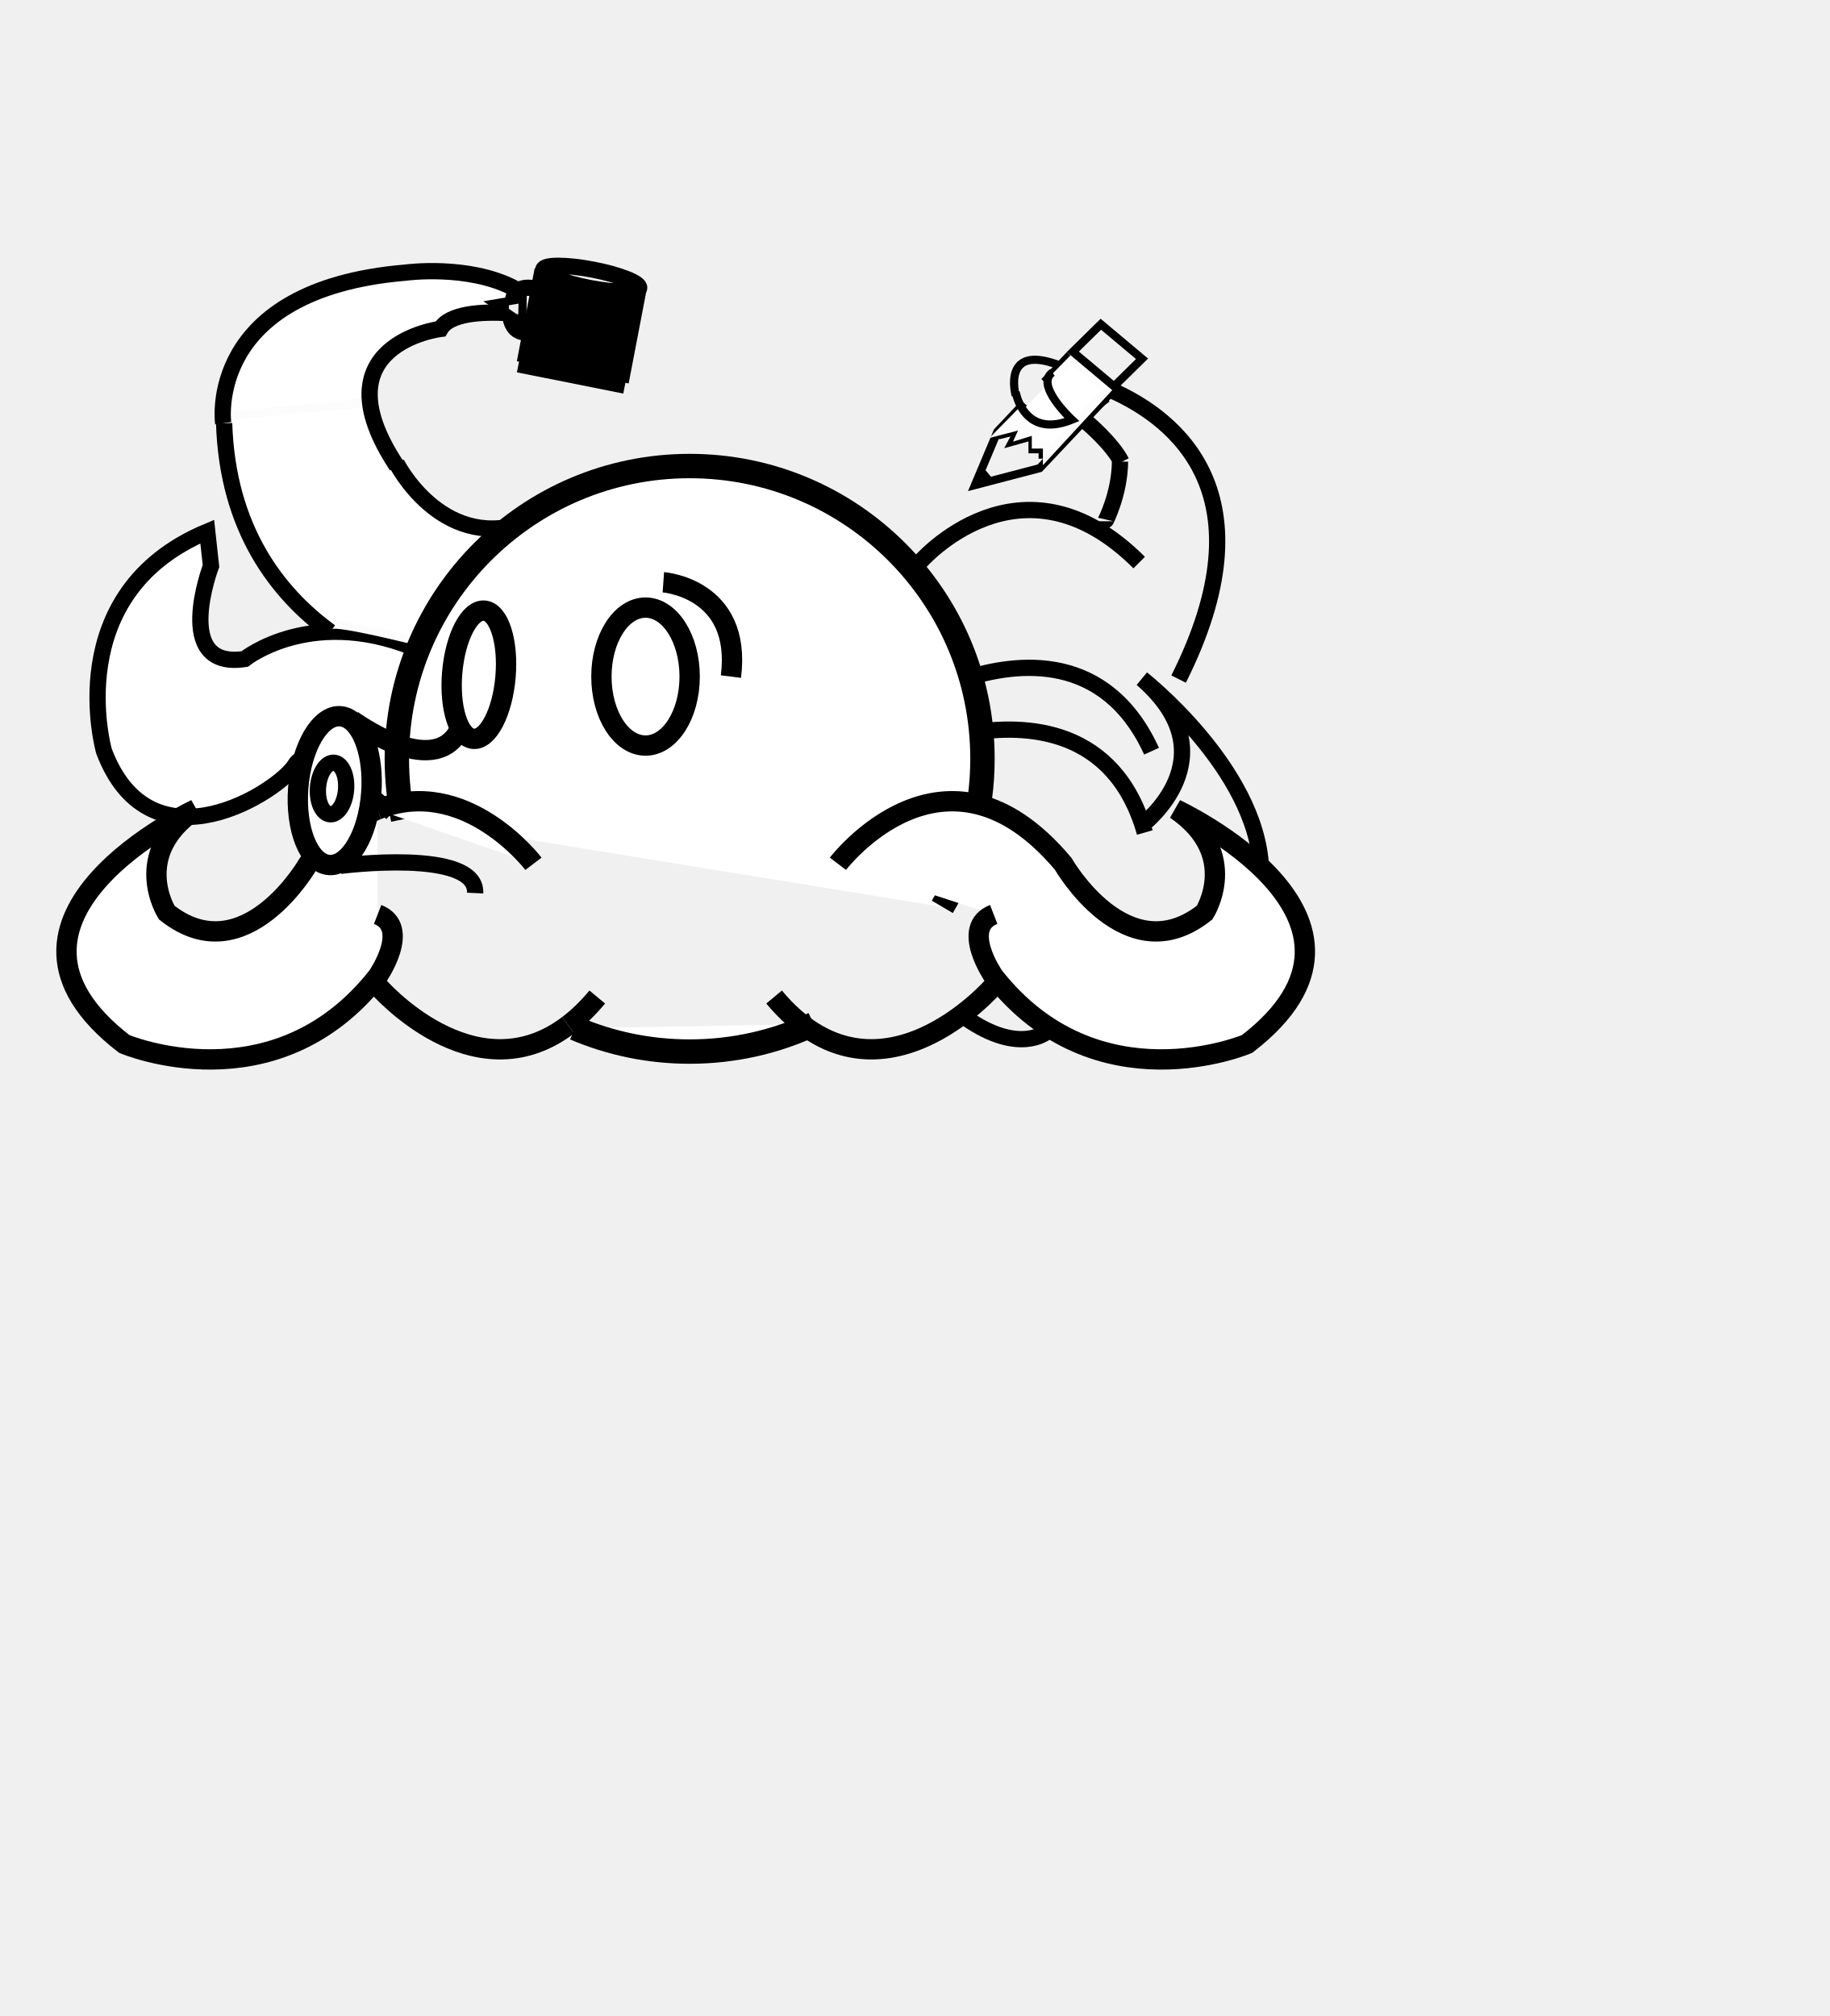
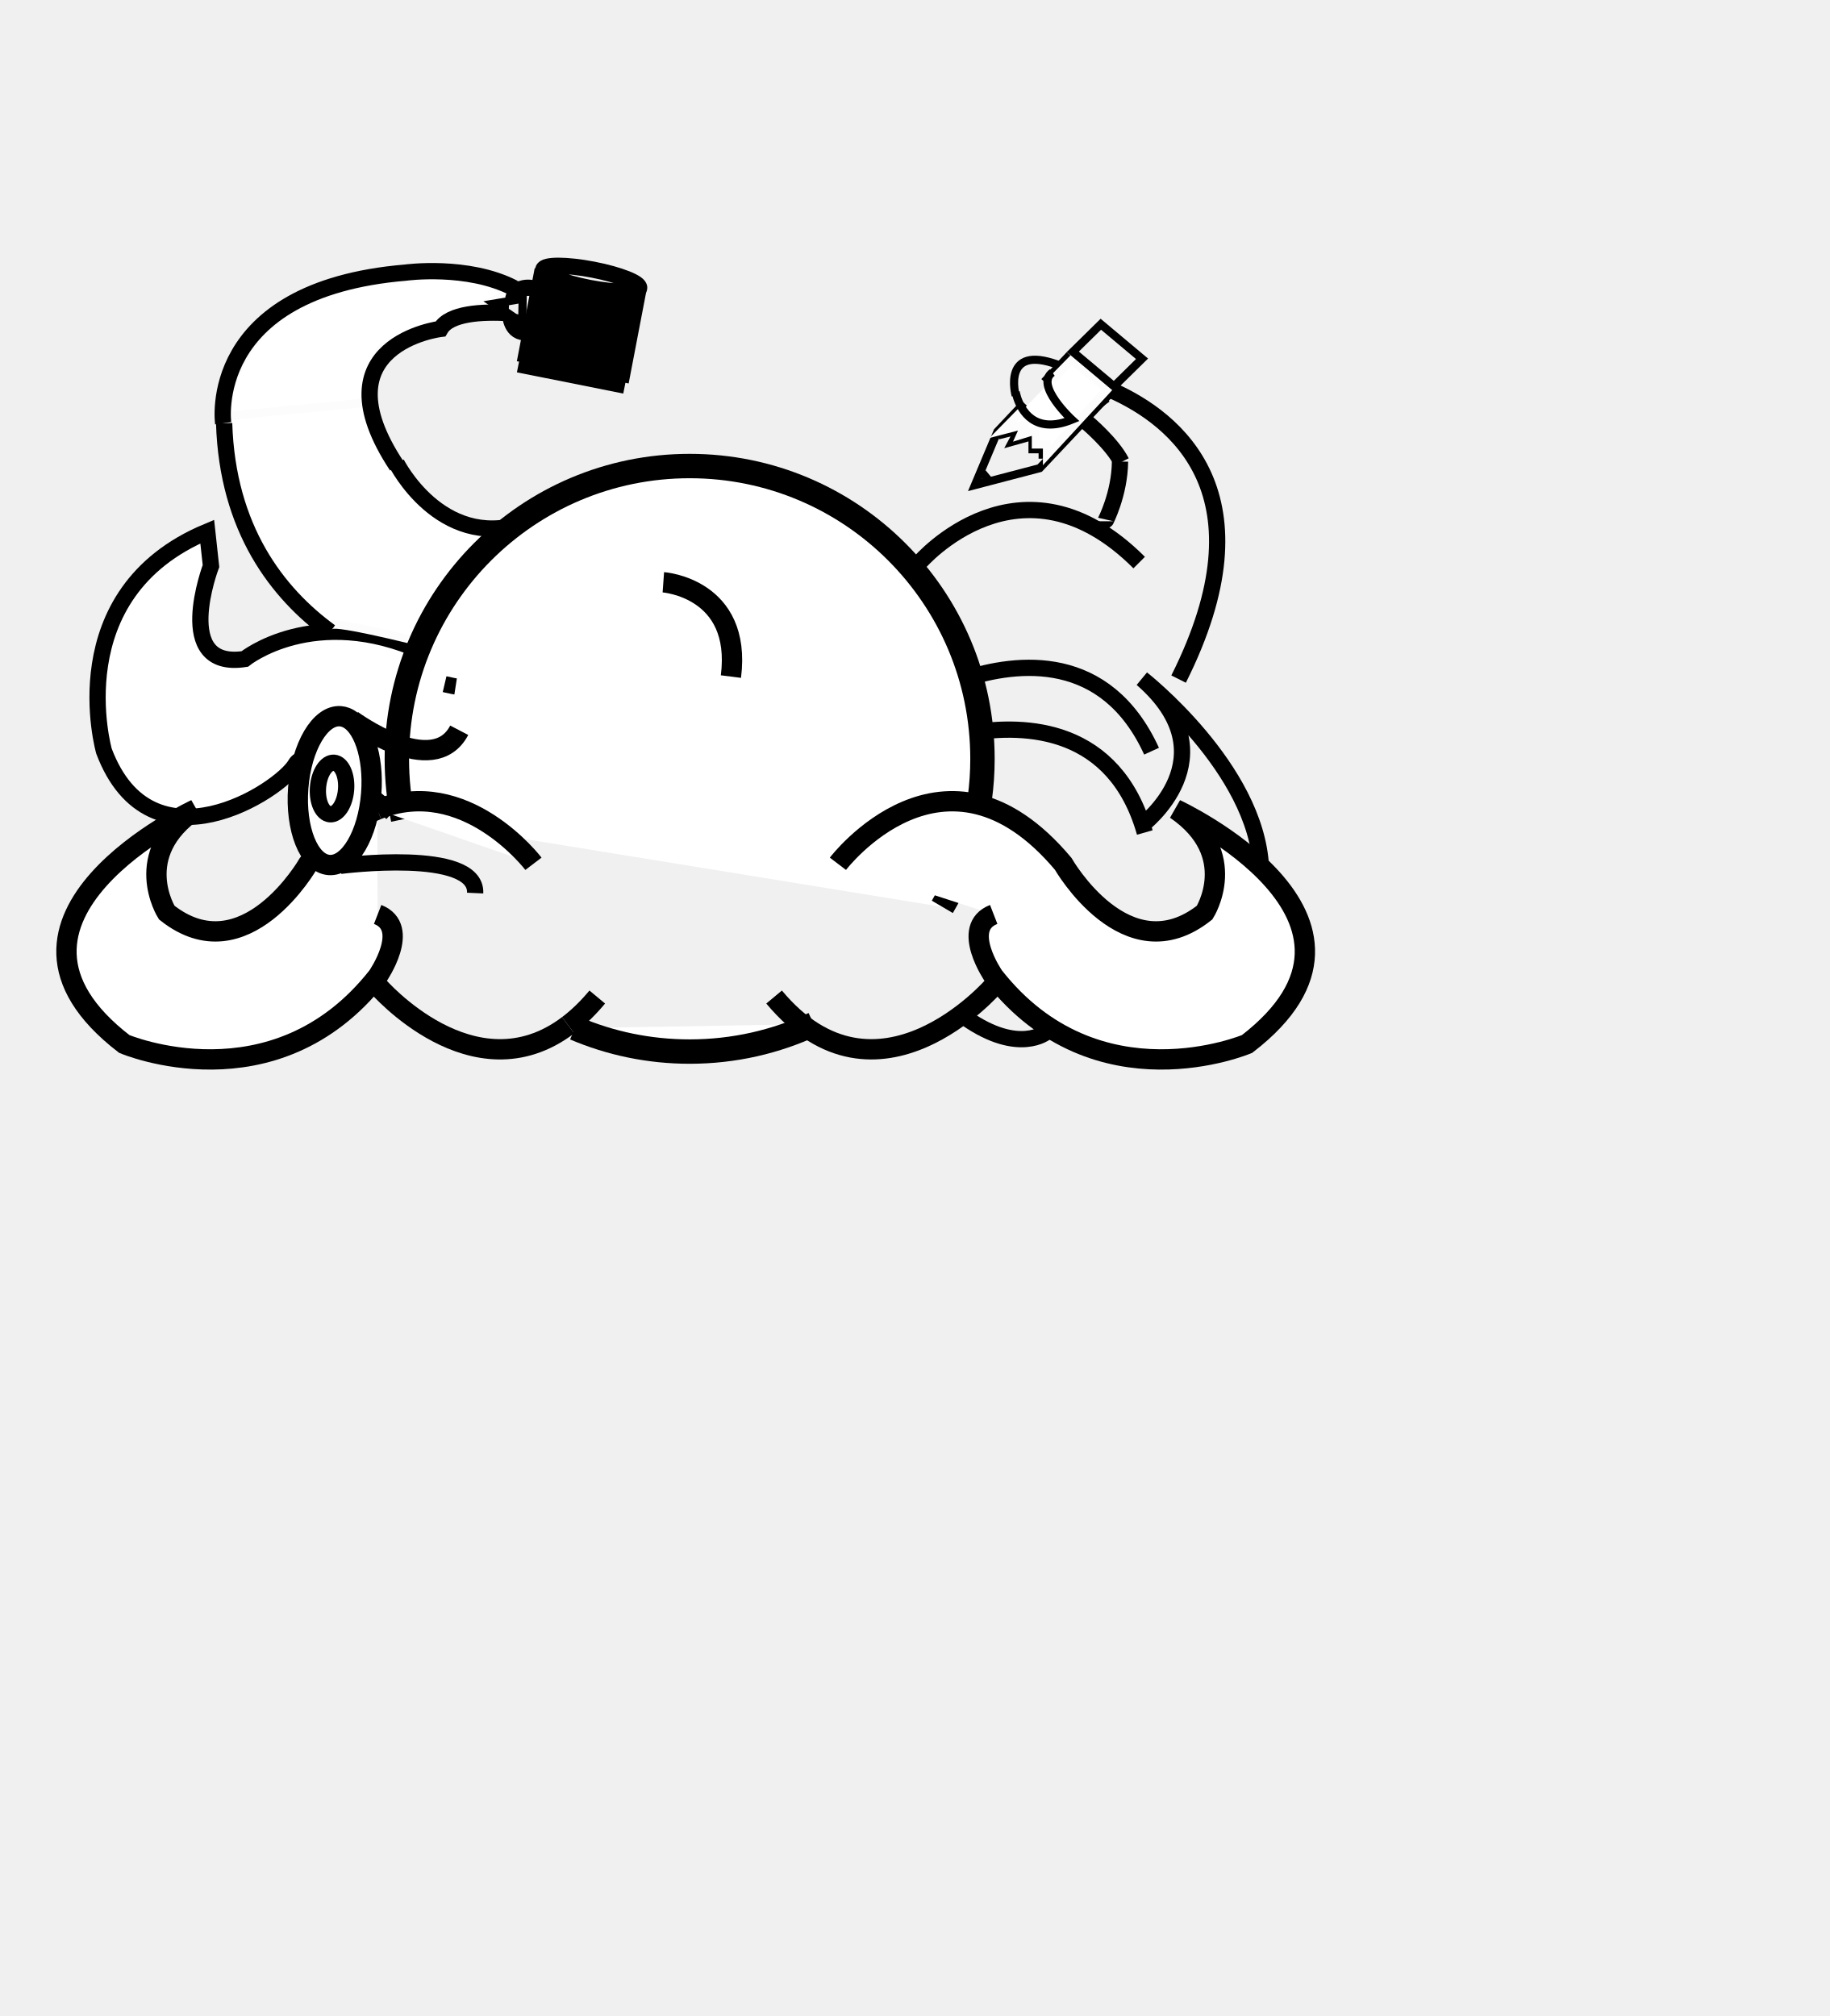
<svg xmlns="http://www.w3.org/2000/svg" version="1.1" id="Layer_1" x="0px" y="0px" width="450px" height="496px" viewBox="0 0 450 496" style="enable-background:new 0 0 450 496;" xml:space="preserve">
  <style type="text/css">

	.st0{fill:#FFFFFF;stroke:#000000;stroke-miterlimit:10;}
	.st1{fill:none;stroke:#000000;stroke-width:5;stroke-miterlimit:10;}
	.st2{display:none;fill:#FFFFFF;stroke:#000000;stroke-miterlimit:10;}
	.st3{fill:#FFFFFF;stroke:#FCFCFC;stroke-width:2;stroke-miterlimit:10;}
	.st4{fill:#FFFFFF;stroke:#000000;stroke-width:6;stroke-miterlimit:10;}
	.st5{display:inline;fill:none;stroke:#000000;stroke-width:4;stroke-miterlimit:10;}
	.st6{fill:none;stroke:#000000;stroke-width:4;stroke-miterlimit:10;}
	.st7{display:none;fill:none;stroke:#000000;stroke-width:4;stroke-miterlimit:10;}
	.st8{display:none;fill:none;stroke:#000000;stroke-miterlimit:10;}
	.st9{fill:#FFFFFF;stroke:#000000;stroke-width:5;stroke-miterlimit:10;}
	.st10{display:inline;fill:#FFFFFF;}
	.st11{display:inline;fill:none;stroke:#000000;stroke-width:3;stroke-miterlimit:10;}
	.st12{stroke:#000000;stroke-width:4;stroke-miterlimit:10;}
	.st13{font-size:49.868;}
	.st14{display:inline;}
	.st15{display:inline;fill:#FFFFFF;stroke:#DDDDDD;stroke-miterlimit:10;}
	.st16{fill:#FFFFFF;stroke:#000000;stroke-width:4;stroke-miterlimit:10;}
	.st17{font-family:'Montserrat-Regular';}
	.st18{fill:#FFFFFF;stroke:#DDDDDD;stroke-miterlimit:10;}
	.st19{fill:none;stroke:#000000;stroke-width:2;stroke-miterlimit:10;}
	.st20{fill:#FF0000;stroke:#000000;stroke-miterlimit:10;}
	.st21{display:none;}

+ #eye {
+   -webkit-animation: squeeze 1s infinite;
+           animation: squeeze 1s infinite;
+ }
+ @keyframes squeeze {
+   90% {
+     -webkit-transform: none;
+             transform: none;
+     -webkit-animation-timing-function: ease-in;
+             animation-timing-function: ease-in;
+   }
+   93% {
+     translate(80 160) scale(1 0.0) translate(-80 20)"
+   }
+   100% {
+     -webkit-animation-timing-function: ease-out;
+             animation-timing-function: ease-out;
+   }
+ }
</style>
  <g id="Layer_1_2_">
    <g id="Layer_1_1_" class="st21">
      <g class="st14">
        <g id="Layer_3">
          <path id="vecmap" class="st20" d="M199.542,18c115.73,0,209.543,93.815,209.543,209.542c0,20.131-2.84,39.604-8.142,58.032      c-2.871,9.981-6.465,19.661-10.72,28.97c-33.043,72.302-105.996,122.539-190.682,122.54      c-89.405,0-165.732-55.995-195.828-134.823c-2.083-5.456-3.942-11.021-5.574-16.684C-7.158,267.148-10,247.674-10,227.542      C-10,111.815,83.815,18,199.542,18z" />
        </g>
        <g class="st21">
          <line class="st11" x1="386.891" y1="312.586" x2="7.982" y2="312.586" />
        </g>
        <g class="st21">
          <line class="st11" x1="409.062" y1="230.185" x2="-9.978" y2="230.185" />
        </g>
        <g>
          <path d="M169.027,201.263l-9.923,26.23h-3.341l-8.275-21.493l-8.278,21.493h-3.341l-9.874-26.23h3.391l8.23,22.291l8.428-22.291      h3.042l8.377,22.291l8.328-22.291H169.027z" />
        </g>
        <g>
          <path d="M124.198,201.312l-9.924,26.23h-3.341l-8.278-21.493l-8.278,21.493h-3.339l-9.875-26.23h3.391l8.228,22.291      l8.428-22.291h3.042l8.38,22.291l8.326-22.291H124.198z" />
        </g>
        <g>
          <path d="M79.178,201.312l-9.923,26.23h-3.341l-8.279-21.493l-8.278,21.493h-3.341l-9.874-26.23h3.392l8.228,22.291l8.427-22.291      h3.042l8.38,22.291l8.326-22.291H79.178z" />
        </g>
        <g>
          <path d="M169.367,226.994c-0.516-0.534-0.773-1.18-0.773-1.947c0-0.765,0.257-1.402,0.773-1.919      c0.515-0.516,1.138-0.773,1.87-0.773c0.731,0,1.362,0.257,1.892,0.773c0.534,0.515,0.798,1.155,0.798,1.919      c0,0.766-0.266,1.414-0.798,1.947c-0.532,0.532-1.164,0.795-1.892,0.795C170.504,227.791,169.883,227.526,169.367,226.994z" />
        </g>
        <g>
          <path d="M213.666,213.478c0.447-1.027,1.005-1.911,1.671-2.641c0.664-0.733,1.528-1.562,2.592-2.496      c1.43-1.26,2.485-2.369,3.165-3.316c0.681-0.944,1.024-2.1,1.024-3.463c0-1.831-0.715-3.302-2.146-4.413      c-1.43-1.114-3.391-1.671-5.883-1.671c-4.123,0-7.299,1.344-9.525,4.039l-2.643-1.994c2.826-3.458,6.965-5.187,12.416-5.187      c3.492,0,6.278,0.781,8.355,2.343c2.078,1.563,3.117,3.674,3.117,6.335c0,1.364-0.225,2.566-0.676,3.616      c-0.447,1.046-0.996,1.937-1.646,2.667c-0.648,0.731-1.505,1.579-2.568,2.543c-1.429,1.296-2.494,2.453-3.189,3.466      c-0.698,1.014-1.05,2.269-1.05,3.767h-3.688C212.995,215.705,213.217,214.51,213.666,213.478z M212.995,227.016      c-0.501-0.513-0.748-1.119-0.748-1.82c0-0.731,0.247-1.338,0.748-1.82c0.499-0.479,1.11-0.723,1.845-0.723      c0.765,0,1.396,0.244,1.894,0.723c0.498,0.483,0.748,1.089,0.748,1.82c0,0.701-0.259,1.307-0.773,1.82      c-0.517,0.516-1.14,0.773-1.868,0.773C214.105,227.791,213.491,227.532,212.995,227.016z" />
        </g>
        <g>
          <path d="M242.409,213.478c0.447-1.027,1.005-1.911,1.671-2.641c0.664-0.733,1.528-1.562,2.593-2.496      c1.429-1.26,2.484-2.369,3.164-3.316c0.681-0.944,1.024-2.1,1.024-3.463c0-1.831-0.715-3.302-2.146-4.413      c-1.428-1.114-3.391-1.671-5.882-1.671c-4.123,0-7.298,1.344-9.525,4.039l-2.643-1.994c2.825-3.458,6.965-5.187,12.416-5.187      c3.492,0,6.277,0.781,8.355,2.343c2.078,1.563,3.117,3.674,3.117,6.335c0,1.364-0.225,2.566-0.676,3.616      c-0.447,1.046-0.995,1.937-1.646,2.667c-0.647,0.731-1.505,1.579-2.568,2.543c-1.428,1.296-2.493,2.453-3.188,3.466      c-0.698,1.014-1.051,2.269-1.051,3.767h-3.688C241.738,215.705,241.96,214.51,242.409,213.478z M241.738,227.016      c-0.501-0.513-0.748-1.119-0.748-1.82c0-0.731,0.247-1.338,0.748-1.82c0.499-0.479,1.11-0.723,1.844-0.723      c0.766,0,1.397,0.244,1.895,0.723c0.498,0.483,0.748,1.089,0.748,1.82c0,0.701-0.259,1.307-0.773,1.82      c-0.517,0.516-1.14,0.773-1.869,0.773C242.848,227.791,242.234,227.532,241.738,227.016z" />
        </g>
        <g class="st21">
          <path id="vecmap_1_" class="st14" d="M187.347,213.478c0.448-1.027,1.005-1.911,1.67-2.641c0.665-0.733,1.529-1.562,2.593-2.496      c1.429-1.26,2.485-2.369,3.164-3.316c0.681-0.944,1.025-2.1,1.025-3.463c0-1.831-0.715-3.302-2.145-4.413      c-1.43-1.114-3.392-1.671-5.884-1.671c-4.122,0-7.298,1.344-9.525,4.039l-2.643-1.994c2.825-3.458,6.964-5.187,12.417-5.187      c3.491,0,6.277,0.781,8.355,2.343c2.078,1.563,3.116,3.674,3.116,6.335c0,1.364-0.224,2.566-0.675,3.616      c-0.447,1.046-0.996,1.937-1.646,2.667c-0.647,0.731-1.503,1.579-2.568,2.543c-1.429,1.296-2.493,2.453-3.189,3.466      c-0.699,1.014-1.049,2.269-1.049,3.767h-3.688C186.676,215.705,186.898,214.51,187.347,213.478z M186.676,227.016      c-0.501-0.513-0.748-1.119-0.748-1.82c0-0.731,0.247-1.338,0.748-1.82c0.499-0.479,1.111-0.723,1.843-0.723      c0.765,0,1.398,0.244,1.895,0.723c0.5,0.483,0.748,1.089,0.748,1.82c0,0.701-0.258,1.307-0.773,1.82      c-0.515,0.516-1.139,0.773-1.869,0.773C187.788,227.79,187.173,227.532,186.676,227.016z" />
        </g>
        <g class="st21">
          <path class="st14" d="M263.56,226.994c-0.516-0.534-0.772-1.18-0.772-1.947c0-0.765,0.257-1.402,0.772-1.919      c0.516-0.516,1.139-0.773,1.871-0.773c0.73,0,1.362,0.257,1.892,0.773c0.534,0.515,0.798,1.155,0.798,1.919      c0,0.766-0.267,1.414-0.798,1.947c-0.532,0.532-1.164,0.795-1.892,0.795C264.699,227.791,264.077,227.526,263.56,226.994z" />
        </g>
        <g class="st21">
          <path class="st14" d="M278,226.094c-2.044-1.129-3.648-2.718-4.812-4.762c-1.164-2.042-1.745-4.344-1.745-6.907      c0-2.56,0.581-4.853,1.745-6.881c1.166-2.029,2.768-3.607,4.812-4.737c2.046-1.13,4.363-1.695,6.957-1.695      c2.264,0,4.283,0.441,6.059,1.321c1.777,0.88,3.184,2.169,4.215,3.862l-2.642,1.798c-0.864-1.297-1.961-2.27-3.291-2.92      c-1.332-0.648-2.778-0.97-4.341-0.97c-1.893,0-3.6,0.422-5.112,1.271c-1.512,0.848-2.691,2.053-3.539,3.616      c-0.849,1.563-1.272,3.341-1.272,5.335c0,2.028,0.424,3.815,1.272,5.361c0.85,1.543,2.029,2.743,3.539,3.59      c1.514,0.85,3.219,1.271,5.112,1.271c1.563,0,3.009-0.316,4.341-0.948c1.33-0.628,2.427-1.595,3.291-2.892l2.642,1.795      c-1.031,1.696-2.441,2.987-4.239,3.865c-1.796,0.881-3.808,1.322-6.034,1.322C282.363,227.791,280.046,227.227,278,226.094z" />
        </g>
        <g class="st21">
          <path class="st14" d="M307.782,226.094c-2.045-1.129-3.648-2.718-4.812-4.762c-1.164-2.042-1.746-4.344-1.746-6.907      c0-2.56,0.582-4.853,1.746-6.881c1.165-2.029,2.767-3.607,4.812-4.737s4.363-1.695,6.957-1.695c2.264,0,4.282,0.441,6.06,1.321      c1.777,0.88,3.182,2.169,4.213,3.862l-2.641,1.798c-0.864-1.297-1.961-2.27-3.291-2.92c-1.333-0.648-2.778-0.97-4.341-0.97      c-1.893,0-3.6,0.422-5.112,1.271c-1.512,0.848-2.691,2.053-3.54,3.616c-0.848,1.563-1.271,3.341-1.271,5.335      c0,2.028,0.424,3.815,1.271,5.361c0.851,1.543,2.03,2.743,3.54,3.59c1.514,0.85,3.219,1.271,5.112,1.271      c1.563,0,3.008-0.316,4.341-0.948c1.33-0.628,2.427-1.595,3.291-2.892l2.641,1.795c-1.031,1.696-2.441,2.987-4.238,3.865      c-1.796,0.881-3.808,1.322-6.034,1.322C312.145,227.791,309.827,227.227,307.782,226.094z" />
        </g>
        <g class="st21">
          <path class="st14" d="M336.871,226.094c-2.044-1.129-3.648-2.718-4.812-4.762c-1.164-2.042-1.745-4.344-1.745-6.907      c0-2.56,0.581-4.853,1.745-6.881c1.166-2.029,2.768-3.607,4.812-4.737c2.046-1.13,4.364-1.695,6.957-1.695      c2.264,0,4.283,0.441,6.06,1.321c1.777,0.88,3.184,2.169,4.213,3.862l-2.64,1.798c-0.864-1.297-1.962-2.27-3.291-2.92      c-1.333-0.648-2.779-0.97-4.342-0.97c-1.892,0-3.6,0.422-5.111,1.271c-1.513,0.848-2.692,2.053-3.541,3.616      c-0.848,1.563-1.271,3.341-1.271,5.335c0,2.028,0.423,3.815,1.271,5.361c0.852,1.543,2.031,2.743,3.541,3.59      c1.514,0.85,3.218,1.271,5.111,1.271c1.563,0,3.009-0.316,4.342-0.948c1.329-0.628,2.427-1.595,3.291-2.892l2.64,1.795      c-1.029,1.696-2.44,2.987-4.238,3.865c-1.796,0.881-3.807,1.322-6.034,1.322C341.235,227.791,338.917,227.227,336.871,226.094z" />
        </g>
      </g>
      <g class="st14">
        <path d="M26.737,186.725h3.291v46.678h-3.291V186.725z" />
      </g>
      <div class="typewriter">
        <text transform="matrix(1 0 0 1 264.0769 578.5002)" font-family="'Montserrat-Regular'" font-size="72" startOffset="0">
				www.???.com</text>
      </div>
    </g>
    <g id="Layer_2" class="st21">
      <g class="st14">
        <path class="st18" d="M182.76,202.123c1.125-0.162,2.284-0.273,3.515-0.273c1.138,0,2.212,0.098,3.253,0.239     c0.485-0.069,0.978-0.115,1.483-0.149c-6.833-7.619-15.105-13.354-24.855-17.155c-9.948-3.875-22.99-7.802-39.121-11.782     c-13.617-3.35-24.459-6.442-32.523-9.27c-8.063-2.827-14.768-6.912-20.107-12.254c-5.345-5.342-8.011-12.413-8.011-21.209     c0-11.73,4.866-21.313,14.61-28.753c9.741-7.433,24.241-11.154,43.522-11.154c10.049,0,20.312,1.521,30.792,4.556     c10.471,3.039,20.316,7.595,29.536,13.668l7.855-18.54c-8.796-6.074-19.22-10.839-31.266-14.297     c-12.045-3.456-24.353-5.185-36.917-5.185c-18.02,0-33.106,2.727-45.253,8.17c-12.146,5.449-21.156,12.726-27.022,21.837     c-5.864,9.113-8.798,19.221-8.798,30.324c0,13.62,3.506,24.405,10.528,32.365c7.016,7.963,15.447,13.879,25.292,17.755     c9.844,3.877,23.043,7.91,39.592,12.097c13.827,3.354,24.618,6.443,32.365,9.27c4.645,1.69,8.711,3.964,12.462,6.555     c3.516-4.236,8.854-7.086,16.036-7.086C180.8,201.849,181.773,201.994,182.76,202.123z" />
      </g>
      <text transform="matrix(1 0 0 1 72.449 238.4768)" class="st10 st17 st13">D</text>
      <g class="st14">
        <path class="st18" d="M133.356,181.555h89.551c23.253,0,43.782,4.665,61.589,13.984c17.802,9.323,31.628,22.309,41.482,38.964     c9.84,16.651,14.762,35.664,14.762,57.03c0,21.363-4.922,40.375-14.762,57.03c-9.854,16.653-23.679,29.643-41.482,38.963     c-17.807,9.324-38.336,13.984-61.589,13.984h-89.551V181.555z M221.655,381.405c19.267,0,36.133-3.823,50.589-11.472     c14.456-7.646,25.656-18.227,33.617-31.734c7.962-13.511,11.942-29.068,11.942-46.663c0-17.6-3.98-33.152-11.942-46.666     c-7.961-13.51-19.161-24.083-33.617-31.733c-14.456-7.646-31.322-11.47-50.589-11.47H156.61v179.739L221.655,381.405     L221.655,381.405z" />
      </g>
      <path class="st15" d="M129.539,180.399" />
    </g>
    <path class="st4" d="M231.344,251.953" />
    <path class="st0" d="M95.536,173.27c0,0-20.778-22.853-40.634-6.809" />
    <path class="st16" d="M96.402,200.05c0,0-20.029-18.407-23.722-11.974c-3.694,6.433-35.555,27.214-47.098-3.262   c0,0-11.082-38.785,25.396-54.023l0.923,8.466c0,0-9.722,25.594,8.299,22.877c0,0,17.097-13.798,43.877-1.793" />
  </g>
  <g id="Layer_2_1_">
    <g id="Layer_4">
      <path class="st3" d="M55.883,102.368c0,0-0.792-32.697,47.041-33.79c0,0,6.153-5.445,22.123,3.616c0,0-29.28,13.001-30.895,13.225    c-1.617,0.224-3.35,13.341-5.568,13.7C86.365,99.477,55.883,102.368,55.883,102.368z" />
    </g>
    <path class="st3" d="M102.119,157.656c0,0-19.228-4.833-20.584-3.834c-1.356,1-24.932-17.385-25.651-51.454l34.258-3.249   c0,0,12.936,33.746,31.143,31.888L102.119,157.656z" />
    <path class="st4" d="M99.158,201.564c-1.008-4.799-1.537-9.774-1.537-14.873c0-39.781,32.249-72.031,72.031-72.031   c39.781,0,72.031,32.25,72.031,72.031c0,13.29-3.6,25.739-9.876,36.426" />
    <path class="st4" d="M97.621,200.982" />
    <path class="st4" d="M107.925,223.837" />
    <path class="st4" d="M200.176,251.953c-9.268,4.343-19.613,6.769-30.523,6.769c-10.021,0-19.563-2.046-28.233-5.743" />
    <path class="st2" d="M141.709,189.101c0,0-18.008-54.514-61.642-23.347c0,0-27.704,46.404-53.331,13.16   c0,0-12.467-47.097,37.4-54.023c0,0,28.397-18.007-17.315-29.089c0,0,79.65-0.472,30.475,47.555" />
    <path class="st8" d="M50.286,158.136c0,0,31.167-76.659,109.431-20.321" />
-     <ellipse class="st9" cx="158.798" cy="166.461" rx="10.854" ry="16.969" />
-     <ellipse transform="matrix(0.0855 -0.9963 0.9963 0.0855 -57.6656 269.1814)" class="st9" cx="117.804" cy="166.004" rx="15.828" ry="6.579" />
+     <ellipse id="eye" class="st9" cx="158.798" cy="166.461" rx="10.854" ry="16.969" transform="translate(80 160) scale(1 0.0) translate(-80 30)" />
+     <ellipse id="eye_1_" transform="matrix(0.0855 -0.9963 0.9963 0.0855 -57.6656 269.1814)  " class="st9" style="display:none;" cx="117.804" cy="166.004" rx="15.828" ry="6.579" />
    <path class="st9" d="M163.18,143.259c0,0,19.393,1.385,16.622,23.202" />
    <path class="st7" d="M124.51,111.731c0,0-36.824,36.708-63.143,0" />
    <path class="st7" d="M68.986,67.405c0,0,36.015,26.608-7.619,36.506" />
    <g class="st21">
      <g class="st14">
        <path class="st6" d="M257.375,85.657c-29.782-29.536-54.716,0-54.716,0" />
        <path class="st6" d="M241.683,111.731c0,0,28.158,28.397,51.015,0" />
        <path class="st6" d="M289.234,66.712c0,0-28.396,28.888-31.859,18.253" />
        <path class="st6" d="M296.16,71.56c0,0,1.332,30.933-3.462,40.171" />
        <path class="st6" d="M244.447,118.042c0,0-2.771,16.41-9.236,18.671" />
        <path class="st6" d="M302.805,182.531l-1.518,1.242l14.572-2.178c0,0-12.43,15.986-15.771,16.274" />
        <path class="st6" d="M218.45,92.916c0,0-24.738,5.078-27.935,11.356" />
      </g>
      <g class="st14">
        <path class="st6" d="M257.375,85.657c-29.782-29.536-54.716,0-54.716,0" />
        <path class="st6" d="M241.683,111.731c0,0,28.158,28.397,51.015,0" />
        <path class="st6" d="M289.234,66.712c0,0-28.396,28.888-31.859,18.253" />
        <path class="st6" d="M296.16,71.56c0,0,1.332,30.933-3.462,40.171" />
        <path class="st6" d="M244.447,118.042c0,0-2.771,16.41-9.236,18.671" />
        <path class="st6" d="M302.805,182.531l-1.518,1.242l14.572-2.178c0,0-12.43,15.986-15.771,16.274" />
        <path class="st6" d="M218.45,92.916c0,0-24.738,5.078-27.935,11.356" />
      </g>
    </g>
    <path class="st9" d="M206.122,212.518c0,0,26.318-34.63,55.408,0c0,0,15.576,27.242,34.8,12.005c0,0,9.065-14.314-7.096-25.396   c0,0,57.718,26.781,17.547,57.717c0,0-36.939,15.699-62.334-16.623c0,0-8.313-12.005,0-15.238" />
    <path class="st1" d="M244.447,242.531c0,0-28.629,33.245-54.024,2.77" />
    <path class="st9" d="M92.812,199.194c-5.426,2.21-11.156,6.371-16.997,13.324c0,0-15.577,27.242-34.8,12.005   c0,0-9.065-14.314,7.095-25.396c0,0-57.717,26.781-17.545,57.717c0,0,36.939,15.699,62.334-16.623c0,0,8.311-12.005,0-15.238" />
    <path class="st9" d="M131.223,212.518c0,0-16.81-22.12-38.412-13.324" />
    <path class="st1" d="M139.765,252.239c2.396-1.811,4.792-4.098,7.158-6.938" />
    <path class="st1" d="M92.9,242.531c0,0,23.541,27.337,46.866,9.708" />
    <g>
      <path class="st9" d="M91.32,195.201c-0.77,10.107-5.415,17.994-10.373,17.616c-4.959-0.378-8.354-8.878-7.582-18.984    c0.771-10.109,5.416-17.995,10.375-17.617c0.45,0.034,0.888,0.136,1.311,0.3C89.28,178.151,92.022,186.012,91.32,195.201z" />
      <ellipse transform="matrix(0.0761 -0.9971 0.9971 0.0761 -117.972 260.6792)" class="st16" cx="81.68" cy="193.999" rx="6.359" ry="3.463" />
      <path class="st6" d="M83.71,213.028c0,0,33.676-4.377,33.178,6.699" />
      <path class="st1" d="M86.581,177.197c0,0,19.97,14.786,26.385,2.469" />
    </g>
    <path class="st6" d="M226.9,183.43" />
    <path class="st6" d="M281.615,204.822c-7.387-25.91-29.244-26.781-42.993-24.482" />
    <path class="st6" d="M276.644,257.891" />
    <path class="st6" d="M280.924,203.01c0,0,22.163-16.684,0-36c0,0,28.098,21.975,29.267,46.396" />
    <path class="st6" d="M257.375,253.953c0,0-6.695,5.575-19.623-3.385" />
    <path class="st6" d="M283.277,184.816c-11.209-24.501-32.946-22.067-46.192-17.724" />
    <g>
      <path class="st6" d="M226.207,138.41c0,0,24.935-29.089,54.023,0" />
      <path class="st6" d="M275.515,113.563c-0.079,8-3.596,14.69-3.596,14.689" />
      <path class="st6" d="M275.515,113.563" />
      <path class="st6" d="M270.447,98.909c0.31,0.362,0.602,0.727,0.88,1.096" />
      <path class="st6" d="M289.927,167.076c22.773-45.358-0.537-63.993-16.598-71.096" />
    </g>
    <path class="st7" d="M287.849,153.49c0,0-5.639,8.89-24.289,9.191" />
    <path class="st7" d="M246.87,150c0,0,11.633-9.65,21.586,3.556" />
    <path class="st6" d="M270.127,168.889" />
    <g class="st21">
      <path class="st5" d="M121.421,120.042c0,0-24.934-29.089-54.023,0" />
      <path class="st5" d="M57.701,148.707C25.149,83.871,86.755,73.638,86.755,73.638c-24.277,11.082-11.045,36.246-11.045,36.246" />
    </g>
    <path class="st6" d="M81.24,155.459c-12.979-9.477-25.303-25.296-26.106-51.333" />
    <path class="st6" d="M81.24,155.459" />
    <path class="st6" d="M112.08,168.889c0,0-0.992-0.155-2.712-0.56" />
    <path class="st6" d="M125.1,77.029c-6.589-0.38-14.506,0.045-16.751,3.896c0,0-30.576,3.752-10.728,33.736" />
    <path class="st6" d="M126.393,70.858c0.434,0.225,0.864,0.462,1.285,0.71" />
    <path class="st6" d="M54.902,104.127c0,0-4.682-32.899,44.872-37.055c0,0,15.257-2.087,26.619,3.786" />
    <path class="st6" d="M97.531,113.968c0,0,10.74,21.25,30.922,14.881" />
    <path class="st6" d="M266.378,105.886" />
    <path class="st6" d="M267.392,103.929c0,0,6.192,5.196,8.48,9.725" />
  </g>
  <g id="Layer_3_1_">
    <g>
      <ellipse transform="matrix(0.1892 -0.9819 0.9819 0.1892 50.5763 198.4205)" class="st6" cx="145.437" cy="68.585" rx="2.291" ry="12.008" />
      <line class="st6" x1="133.494" y1="66.37" x2="129.107" y2="89.255" />
      <line class="st6" x1="157.071" y1="71.078" x2="152.683" y2="93.962" />
      <line class="st6" x1="127.552" y1="89.646" x2="153.711" y2="94.869" />
      <path class="st12" d="M134.796,67.928c0,0,5.23,4.432,20.111,4.713l-3.712,19.706l-20.811-3.089L134.796,67.928z" />
      <path class="st6" d="M131.755,71.068c0,0-4.614-1.494-5.532,2.524" />
      <polygon class="st19" points="128.571,73.512 121.523,74.697 128.46,79.434   " />
      <path class="st6" d="M125.508,77.353c0,0,0.131,4.847,4.226,4.373" />
    </g>
    <path class="st12" d="M163.16,97.008" />
    <g>
      <polyline class="st19" points="251.953,99.193 245.371,106.178 239.829,119.349 255.76,115.182 273.544,96.311   " />
      <line class="st19" x1="263.154" y1="87.307" x2="256.897" y2="93.946" />
      <polyline class="st19" points="245.533,107.109 250.511,105.886 249.018,108.678 253.995,107.281 253.995,110.531     256.488,110.531 256.488,112.847   " />
      <line class="st19" x1="258.774" y1="93.513" x2="258.321" y2="93.975" />
      <polyline class="st3" points="251.63,100.798 246.639,105.886 252.18,104.443 251.011,107.056 254.817,105.886 254.817,109.366     257.548,109.366 257.548,111.904 272.421,95.789 263.681,88.51 258.774,93.513   " />
      <line class="st19" x1="252.2" y1="100.217" x2="251.63" y2="100.798" />
      <polygon class="st19" points="274.04,95.053 263.908,86.555 270.802,79.773 280.932,88.271   " />
      <path class="st19" d="M249.844,96.414c0,0,0.097,0.595,0.382,1.461c0.98,2.979,4.2,9.159,13.457,5.378    c0,0-9.231-8.543-4.802-11.615" />
    </g>
    <path class="st19" d="M249.844,97.283c0,0-3.479-12.663,10.338-7.561" />
    <line class="st19" x1="241.683" y1="116.349" x2="243.409" y2="118.413" />
    <path class="st19" d="M263.908,87.413" />
  </g>
</svg>
